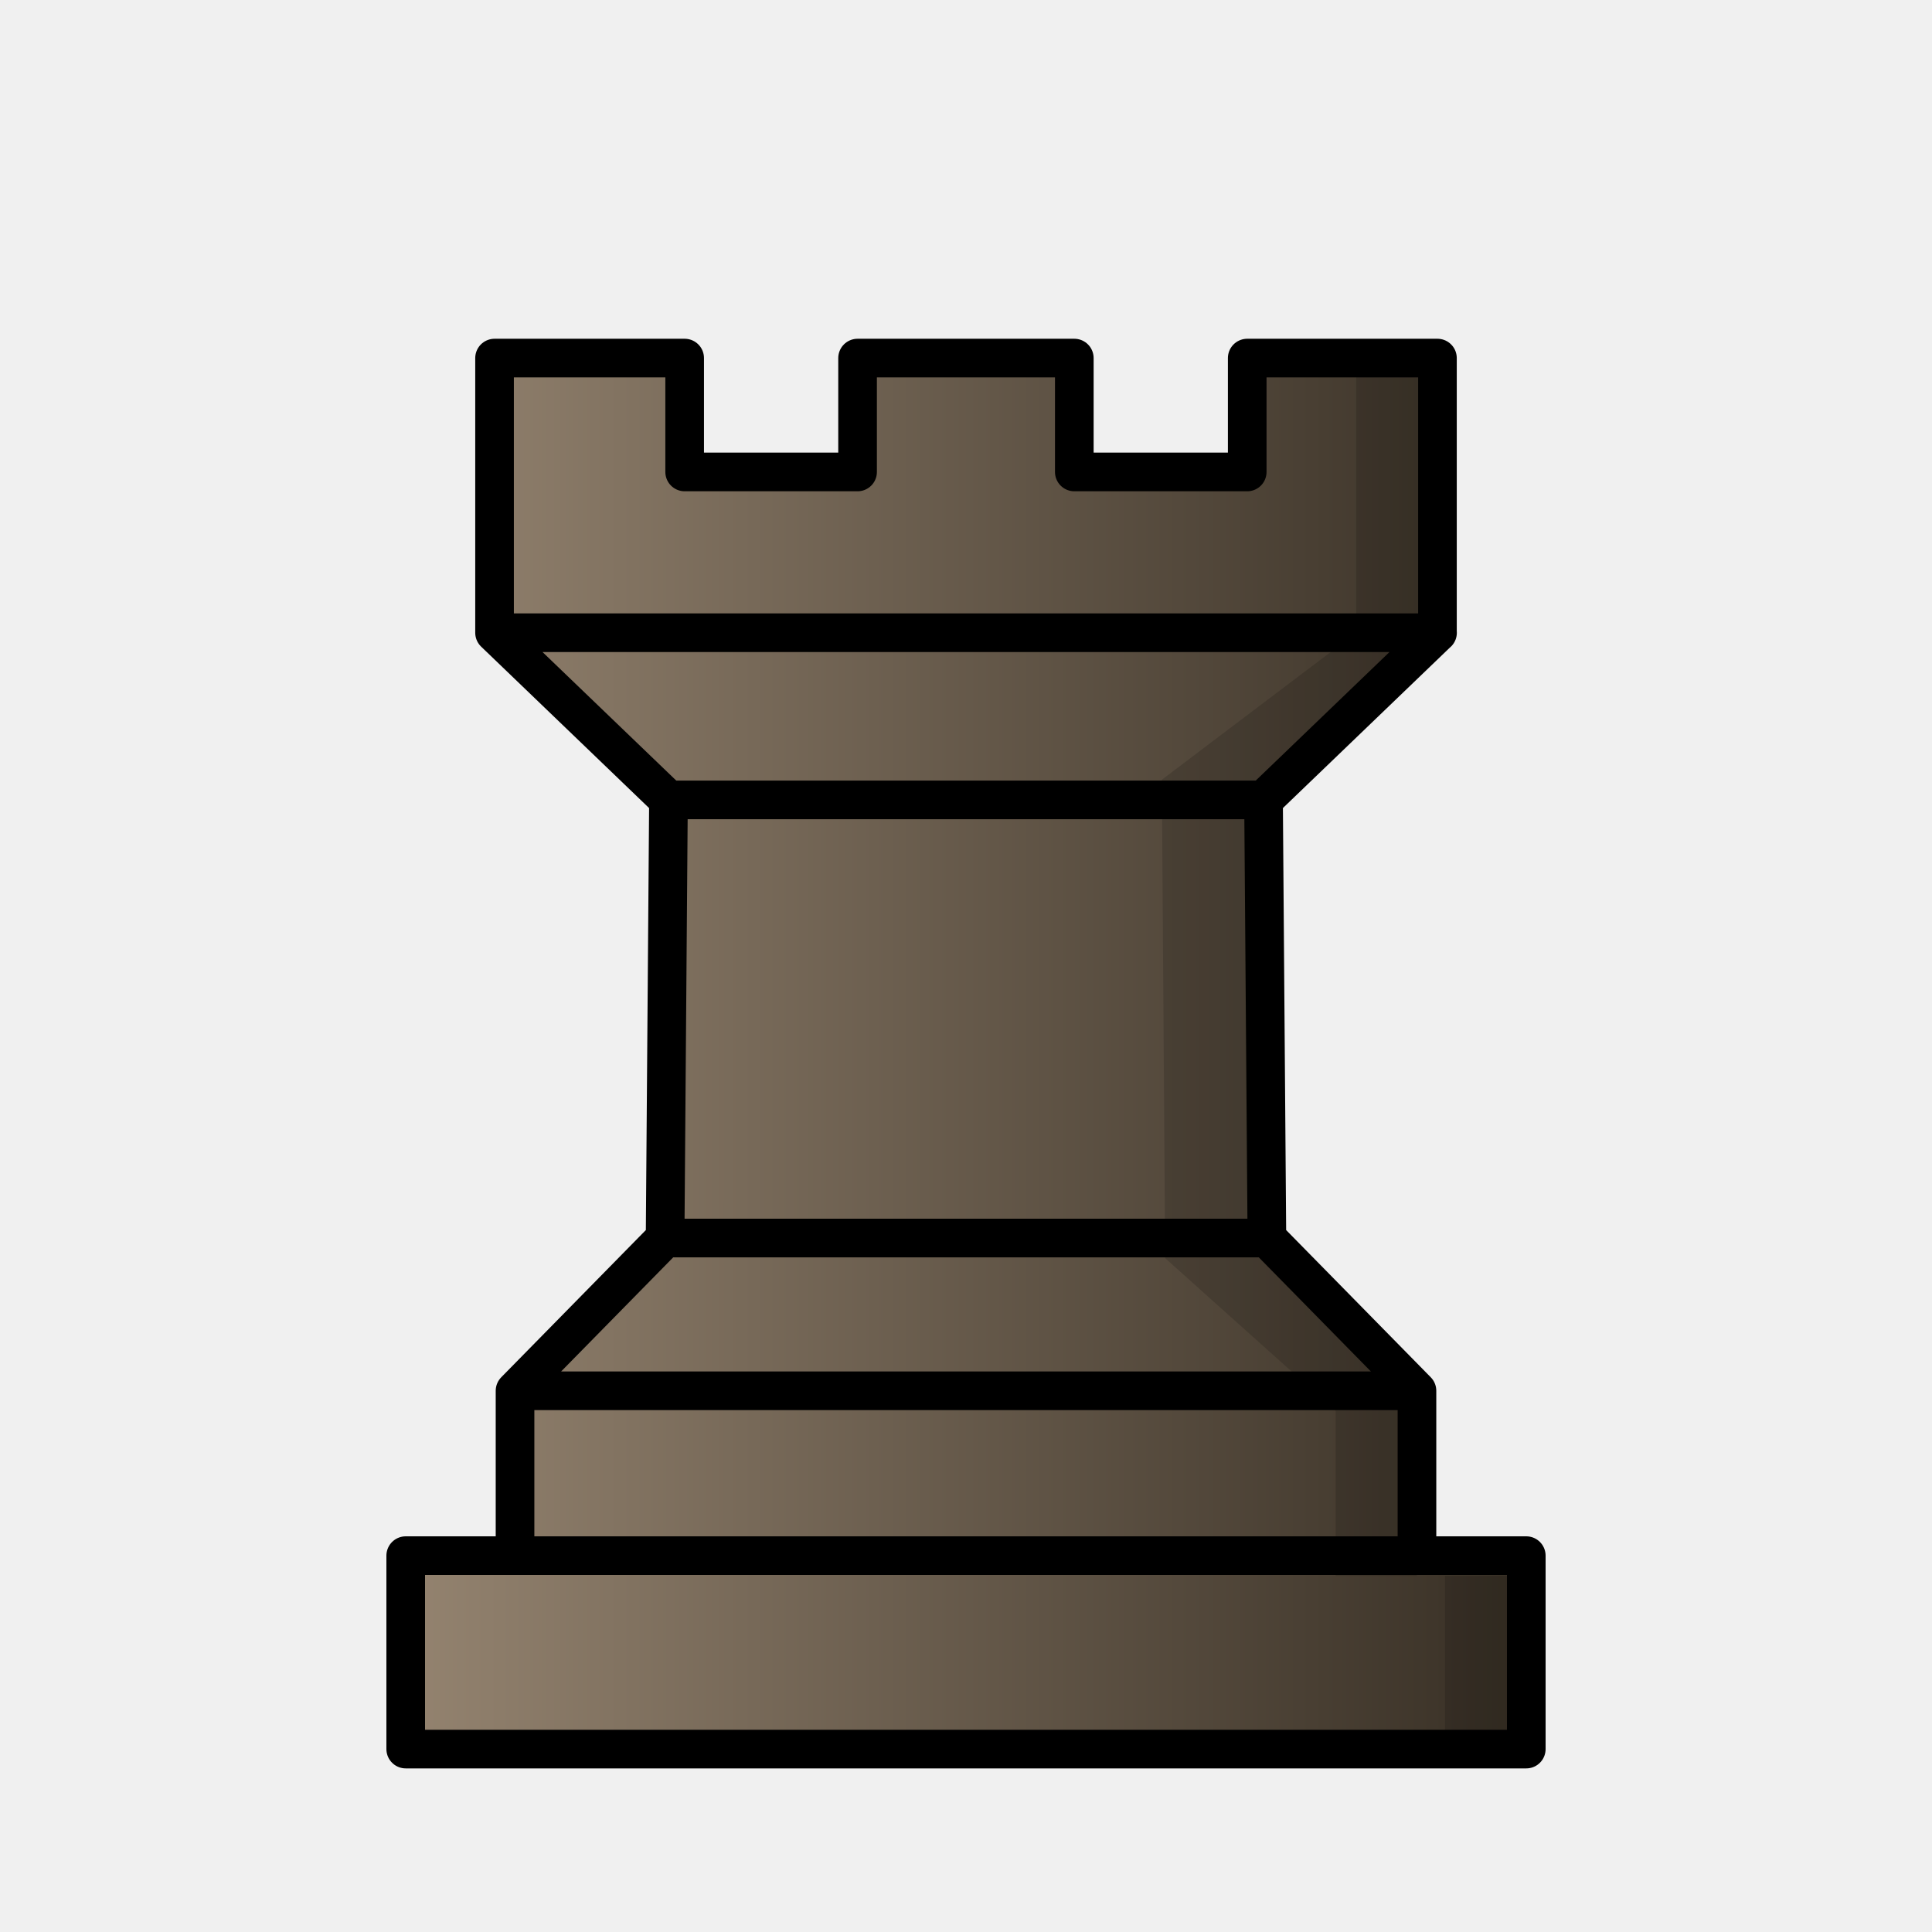
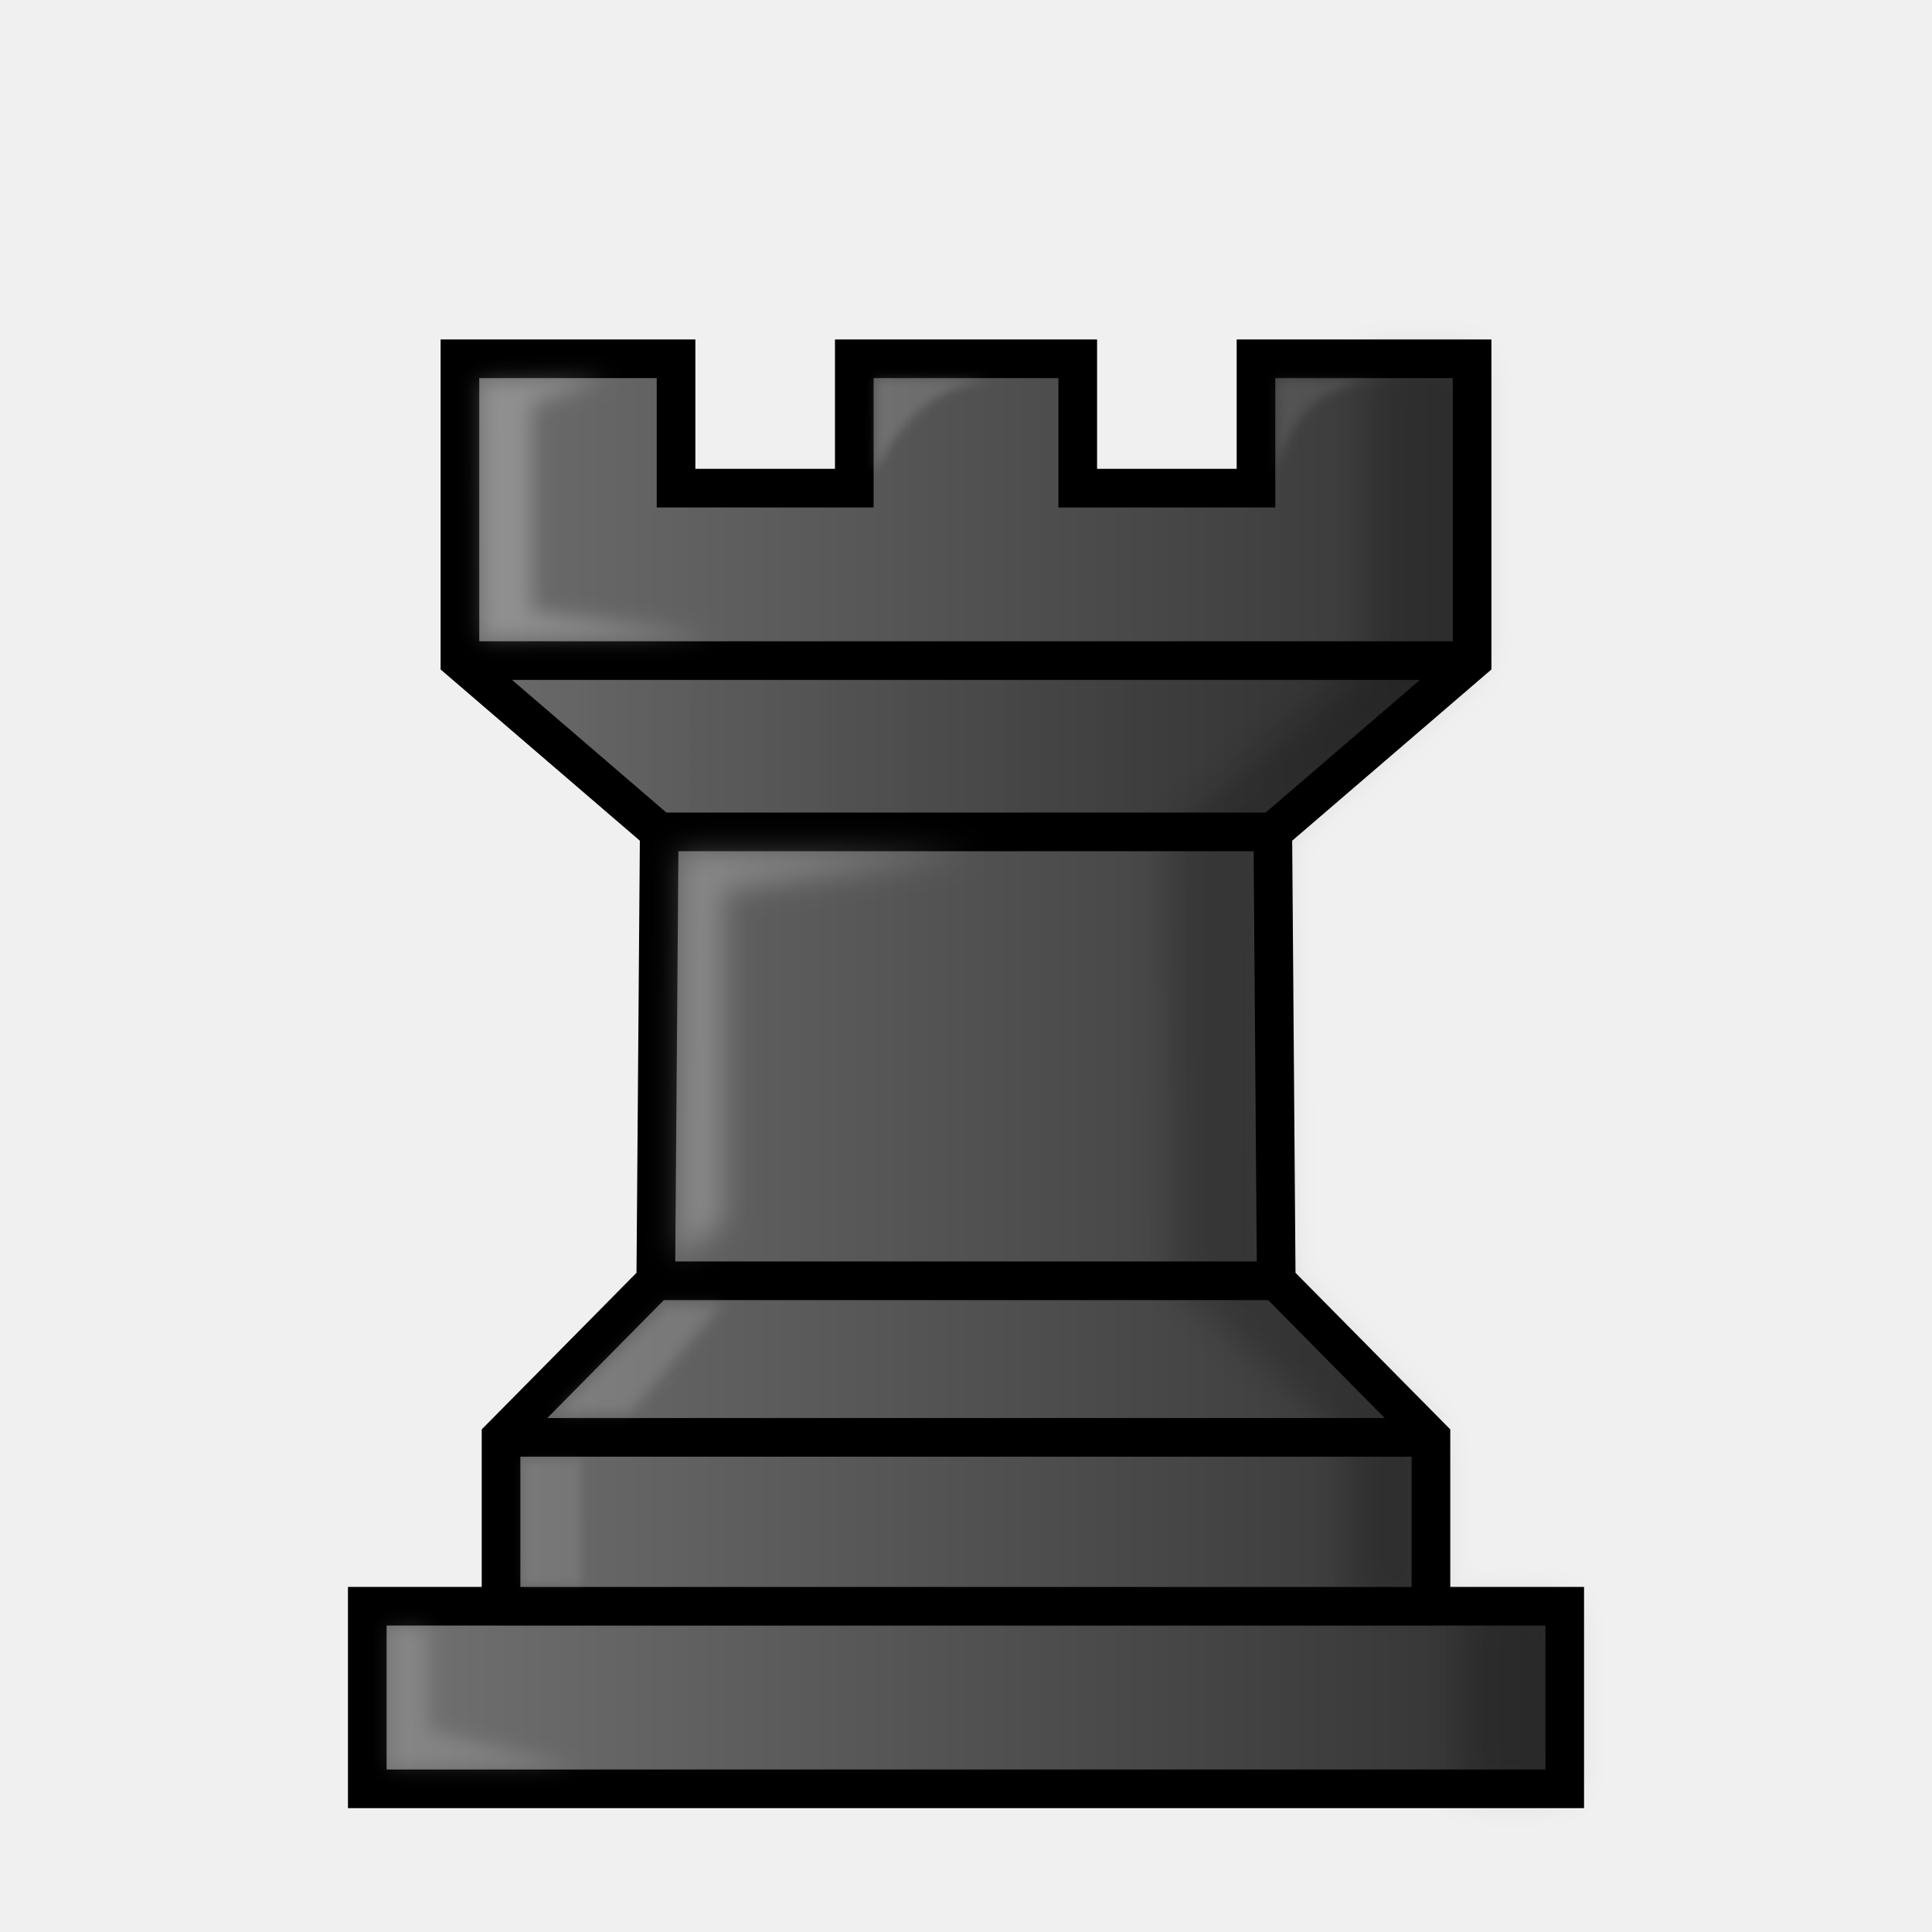
<svg xmlns="http://www.w3.org/2000/svg" width="50mm" height="50mm" clip-rule="evenodd" fill-rule="evenodd" image-rendering="optimizeQuality" shape-rendering="geometricPrecision" text-rendering="geometricPrecision" version="1.1" viewBox="0 0 50 50">
  <defs>
-     <linearGradient id="linearGradient2640" x1="9.241" x2="40.761" y1="27.266" y2="27.266" gradientTransform="matrix(.98495 0 0 .98605 .37559 .64119)" gradientUnits="userSpaceOnUse">
-       <stop stop-color="#978672" offset="0" />
-       <stop stop-color="#342c22" offset="1" />
+     <linearGradient id="linearGradient2472-2" x1="9.241" x2="40.761" y1="27.266" y2="27.266" gradientTransform="matrix(1.0155 0 0 1.0103 -.38852 .48153)" gradientUnits="userSpaceOnUse">
+       <stop stop-color="#635f5e" offset="0" />
+       <stop stop-color="#131111" style="stop-color:#1f1f1f" offset="1" />
+     </linearGradient>
+     <linearGradient id="linearGradient2360-1" x1="9.005" x2="40.995" y1="26.762" y2="26.762" gradientTransform="translate(-.00047 1.0289)" gradientUnits="userSpaceOnUse">
+       <stop stop-color="#635f5e" style="stop-color:#737373" offset="0" />
+       <stop stop-color="#131111" style="stop-color:#303030" offset="1" />
+     </linearGradient>
+     <filter id="filter1568-2-3-53-2" x="-.112" y="-.03" width="1.223" height="1.061" color-interpolation-filters="sRGB">
+       <feGaussianBlur stdDeviation="0.463" />
+     </filter>
+     <filter id="filter1720" x="-.127" y="-.094" width="1.255" height="1.187" style="color-interpolation-filters:sRGB">
+       <feGaussianBlur stdDeviation="0.264" />
+     </filter>
+     <filter id="filter1732" x="-.148" y="-.085" width="1.296" height="1.17" style="color-interpolation-filters:sRGB">
+       <feGaussianBlur stdDeviation="0.373" />
+     </filter>
+     <filter id="filter1736" x="-.085" y="-.147" width="1.171" height="1.294" style="color-interpolation-filters:sRGB">
+       <feGaussianBlur stdDeviation="0.173" />
+     </filter>
+     <filter id="filter1740" x="-.139" y="-.088" width="1.277" height="1.177" style="color-interpolation-filters:sRGB">
+       <feGaussianBlur stdDeviation="0.119" />
+     </filter>
+     <filter id="filter1744" x="-.082" y="-.158" width="1.164" height="1.315" style="color-interpolation-filters:sRGB">
+       <feGaussianBlur stdDeviation="0.24" />
+     </filter>
+     <filter id="filter1724" x="-.097" y="-.121" width="1.195" height="1.242" style="color-interpolation-filters:sRGB">
+       <feGaussianBlur stdDeviation="0.123" />
+     </filter>
+     <filter id="filter1728" x="-.097" y="-.121" width="1.195" height="1.242" style="color-interpolation-filters:sRGB">
+       <feGaussianBlur stdDeviation="0.123" />
+     </filter>
+     <linearGradient id="linearGradient1718" x1="-36.133" x2="-9.938" y1="-313.97" y2="-313.97" gradientTransform="matrix(-1 0 0 1 1.964 333.28)" gradientUnits="userSpaceOnUse">
+       <stop style="stop-color:#000000" offset="0" />
+       <stop style="stop-color:#000000;stop-opacity:0" offset="1" />
    </linearGradient>
  </defs>
-   <path d="m13.335 40.26h23.396m-23.402-4.266h23.342m-19.458-3.954h15.575m-15.488-11.339h15.402m-19.903-4.326h24.404m-24.404-7.108v7.108l4.501 4.326-0.087 11.339-3.884 3.954v4.266h-2.829v5.006h29v-5.006h-2.829v-4.266l-3.884-3.954-0.087-11.339 4.501-4.326v-7.108h-4.923v2.947h-4.475v-2.947h-5.609v2.947h-4.475v-2.947z" clip-rule="evenodd" fill="url(#linearGradient2640)" fill-rule="evenodd" image-rendering="optimizeQuality" shape-rendering="geometricPrecision" stroke="#000" stroke-linecap="round" stroke-linejoin="round" />
-   <path d="m35.099 9.267v7.108l-5.031 3.804 0.086 12.382 4.413 3.954 5.17e-4 5.35e-4v4.266h2.828v4.485h2.103v-4.485h-2.829v-4.266l-5.17e-4 -5.35e-4 -3.883-3.954-0.086-11.861 4.501-4.326v-7.108z" clip-rule="evenodd" fill-rule="evenodd" image-rendering="optimizeQuality" opacity=".15" shape-rendering="geometricPrecision" />
+   <path d="m12.973 41.57h24.121m-24.127-4.371h24.066m-20.061-4.052h16.058m-15.968-11.618h15.879m-21.038-4.433h26.196m-26.196-7.811v7.811l5.158 4.433-0.09 11.618-4.004 4.051v4.371h-3.462v4.726h30.99v-4.726h-3.462v-4.371l-4.004-4.051-0.089-11.618 5.158-4.433v-7.811h-5.593v3.348h-4.613v-3.348h-5.783v3.348h-4.613v-3.348z" clip-rule="evenodd" fill="url(#linearGradient2472-2)" fill-rule="evenodd" image-rendering="optimizeQuality" shape-rendering="geometricPrecision" stroke="#000000" stroke-linecap="round" style="fill:url(#linearGradient2360-1)" />
+   <path transform="matrix(1.031 0 0 1.0112 -12.232 280.67)" d="m46.199-268.38v7.725l-5.02 4.386 0.089 11.489 4.413 4.007 5.16e-4 5.4e-4 -4.32e-4 4.322h2.828v4.673h2.632v-4.673h-3.358l4.32e-4 -4.322-5.17e-4 -5.4e-4 -3.883-4.007-0.089-11.492 5.003-4.383v-7.725z" clip-rule="evenodd" fill-rule="evenodd" filter="url(#filter1568-2)" image-rendering="optimizeQuality" opacity=".25" shape-rendering="geometricPrecision" style="filter:url(#filter1568-2-3-53-2);mix-blend-mode:normal;opacity:.2" />
+   <path d="m12.466 16.525-0.041-6.675 3.328-0.095-1.997 0.711v5.356l4.705 0.666z" style="clip-rule:evenodd;fill-rule:evenodd;fill:#ffffff;filter:url(#filter1720);image-rendering:optimizeQuality;mix-blend-mode:normal;opacity:.25;shape-rendering:geometricPrecision" />
+   <path d="m17.596 22.031h7.58l-6.468 0.999v8.598l-1.161 0.922z" opacity=".9" style="clip-rule:evenodd;fill-rule:evenodd;fill:#ffffff;filter:url(#filter1732);image-rendering:optimizeQuality;mix-blend-mode:normal;opacity:.25;shape-rendering:geometricPrecision" />
+   <path d="m14.358 36.582 2.86-2.83h1.479l-2.401 2.83z" opacity=".7" style="clip-rule:evenodd;fill-rule:evenodd;fill:#ffffff;filter:url(#filter1736);image-rendering:optimizeQuality;mix-blend-mode:normal;opacity:.15;shape-rendering:geometricPrecision" />
+   <path d="m13.518 37.794 0.005 3.214h1.524l-0.003-3.225z" opacity=".7" style="clip-rule:evenodd;fill-rule:evenodd;fill:#ffffff;filter:url(#filter1740);image-rendering:optimizeQuality;mix-blend-mode:normal;opacity:.1;shape-rendering:geometricPrecision" />
+   <path d="m10.067 42.104h1.015v2.659l3.872 0.988h-4.887z" opacity=".7" style="clip-rule:evenodd;fill-rule:evenodd;fill:#ffffff;filter:url(#filter1744);image-rendering:optimizeQuality;mix-blend-mode:normal;opacity:.15;shape-rendering:geometricPrecision" />
+   <path d="m22.651 9.794-0.017 2.433c0.658-1.23 1.363-2.177 3.026-2.425z" style="clip-rule:evenodd;fill-rule:evenodd;fill:#ffffff;filter:url(#filter1724);image-rendering:optimizeQuality;mix-blend-mode:normal;opacity:.15;shape-rendering:geometricPrecision" />
+   <path d="m33.051 9.807-0.017 2.433c0.388-1.52 1.111-2.389 3.026-2.425z" style="clip-rule:evenodd;fill-rule:evenodd;fill:#ffffff;filter:url(#filter1728);image-rendering:optimizeQuality;mix-blend-mode:normal;opacity:.1;shape-rendering:geometricPrecision" />
+   <path d="m38.098 17.097h-26.195l5.16 4.433h15.876z" style="clip-rule:evenodd;fill-rule:evenodd;fill:url(#linearGradient1718);image-rendering:optimizeQuality;opacity:.2;shape-rendering:geometricPrecision" />
</svg>
